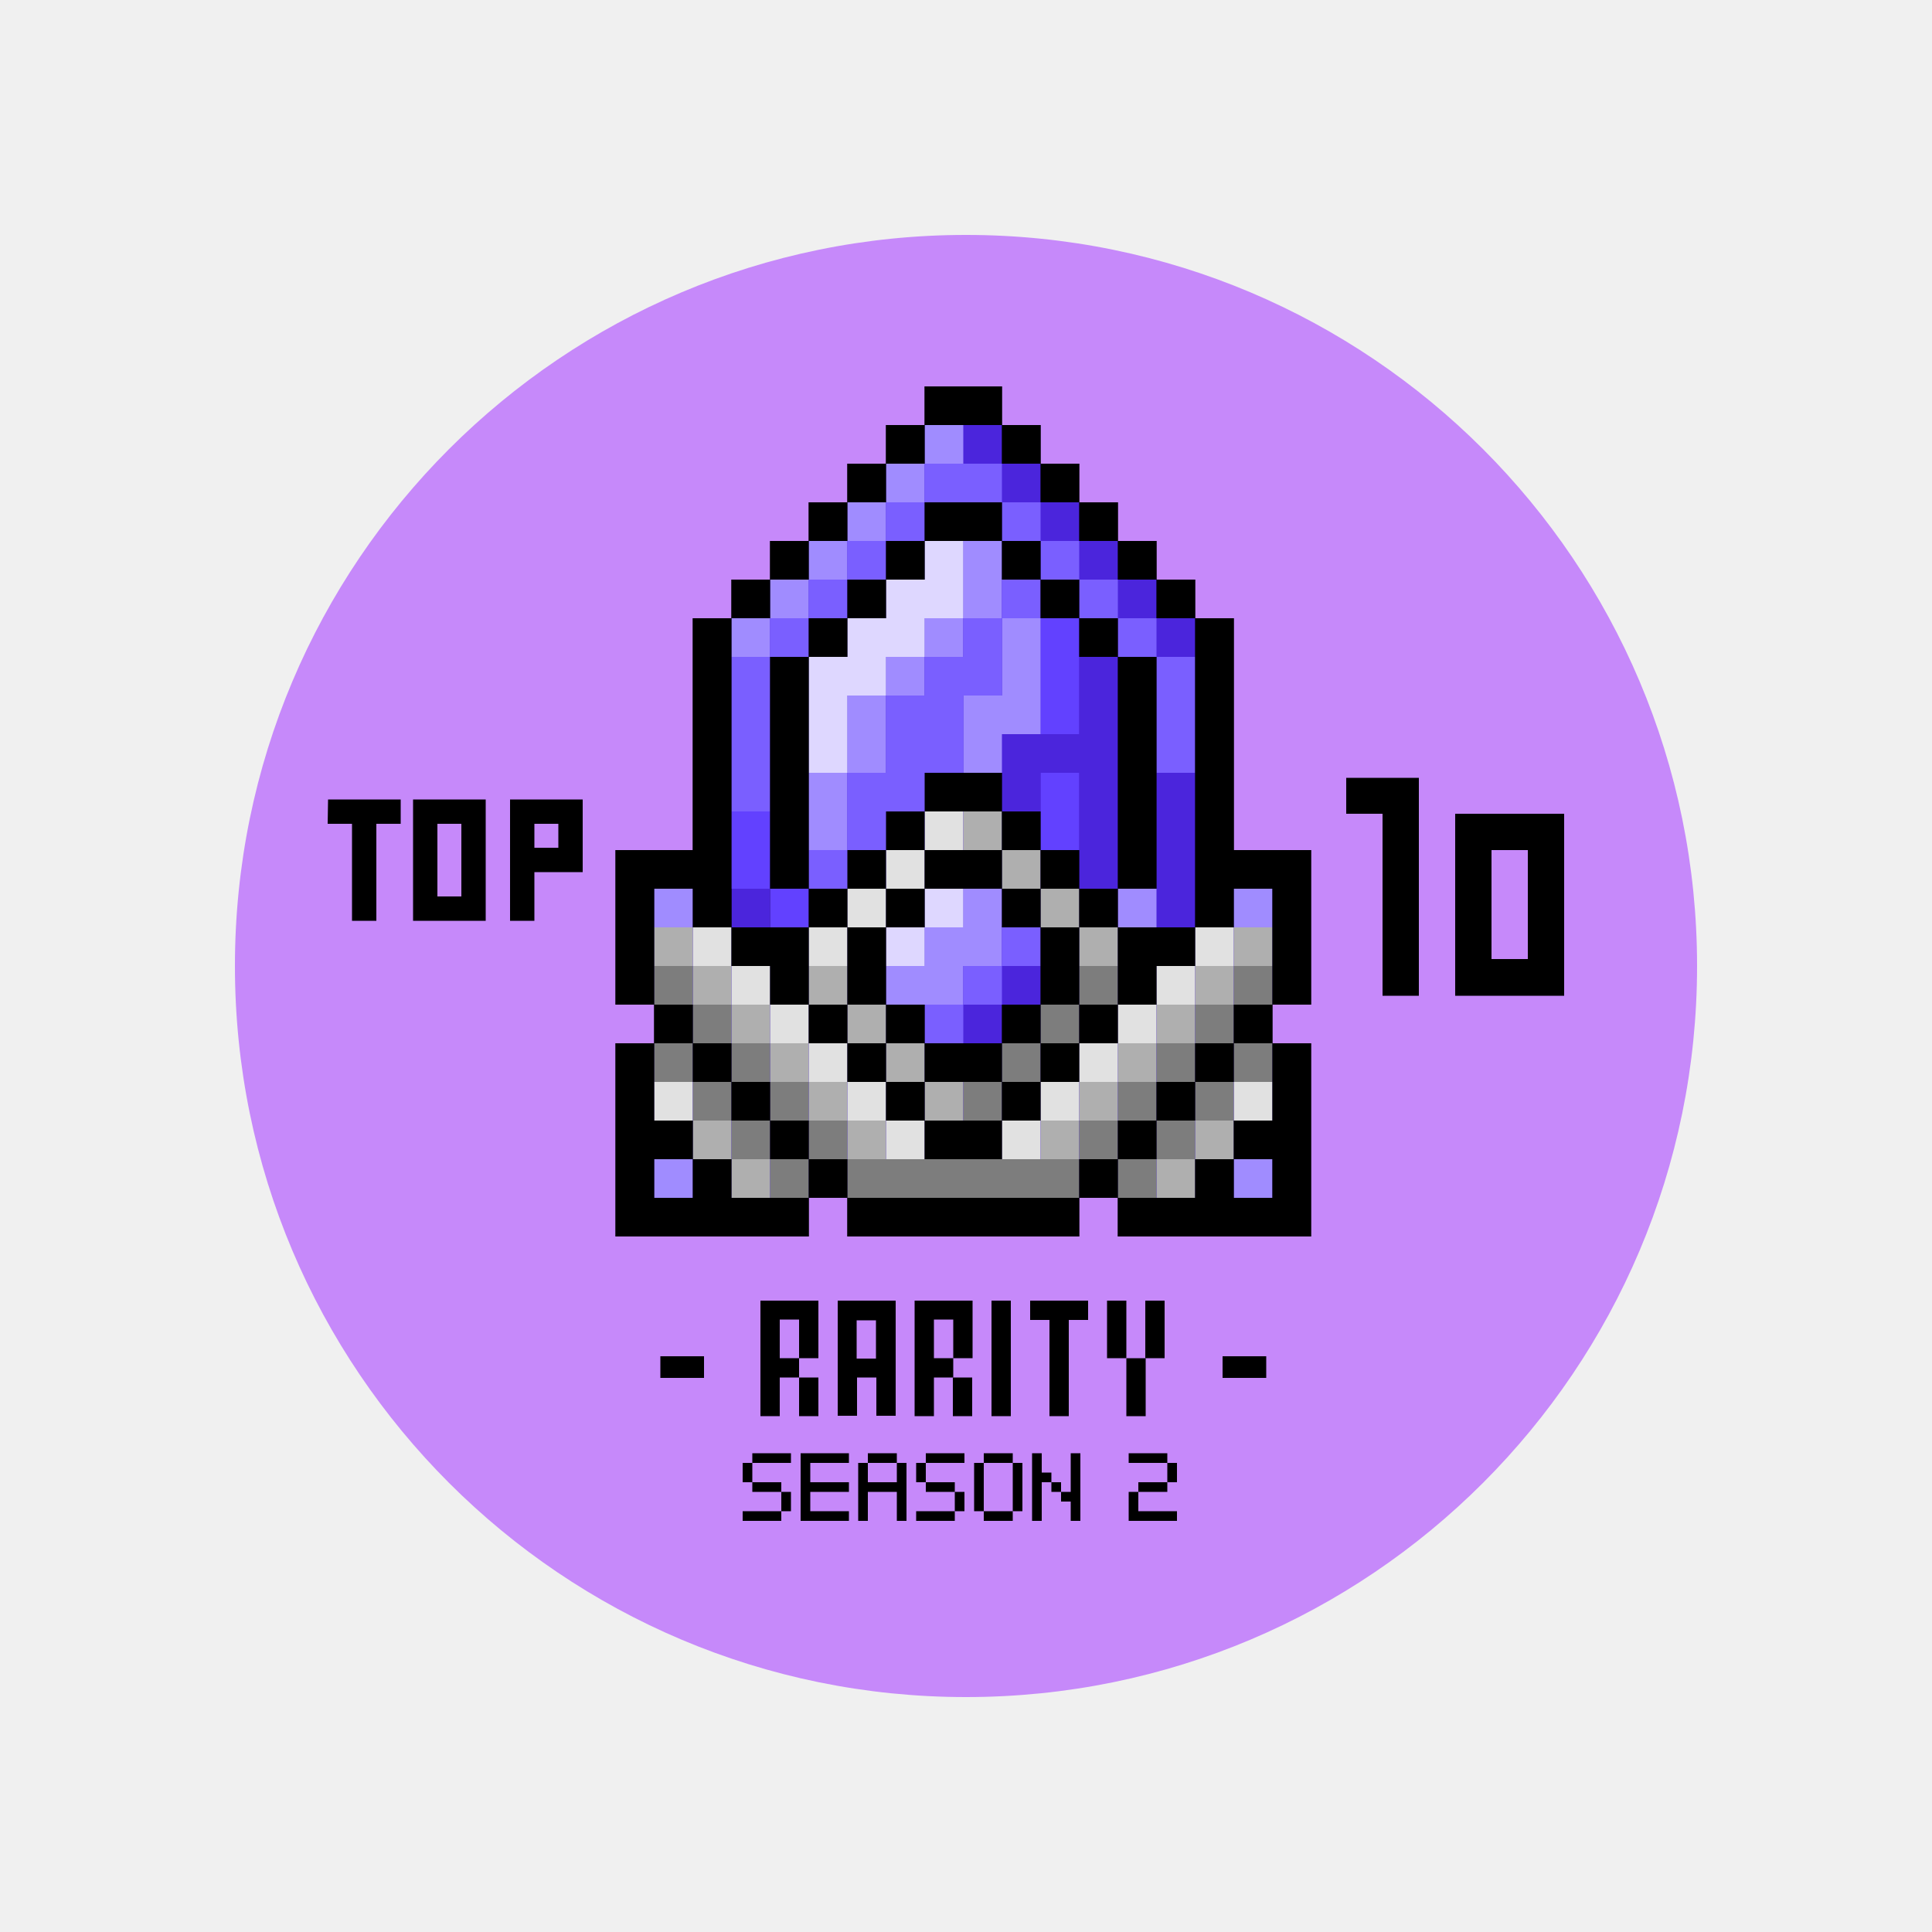
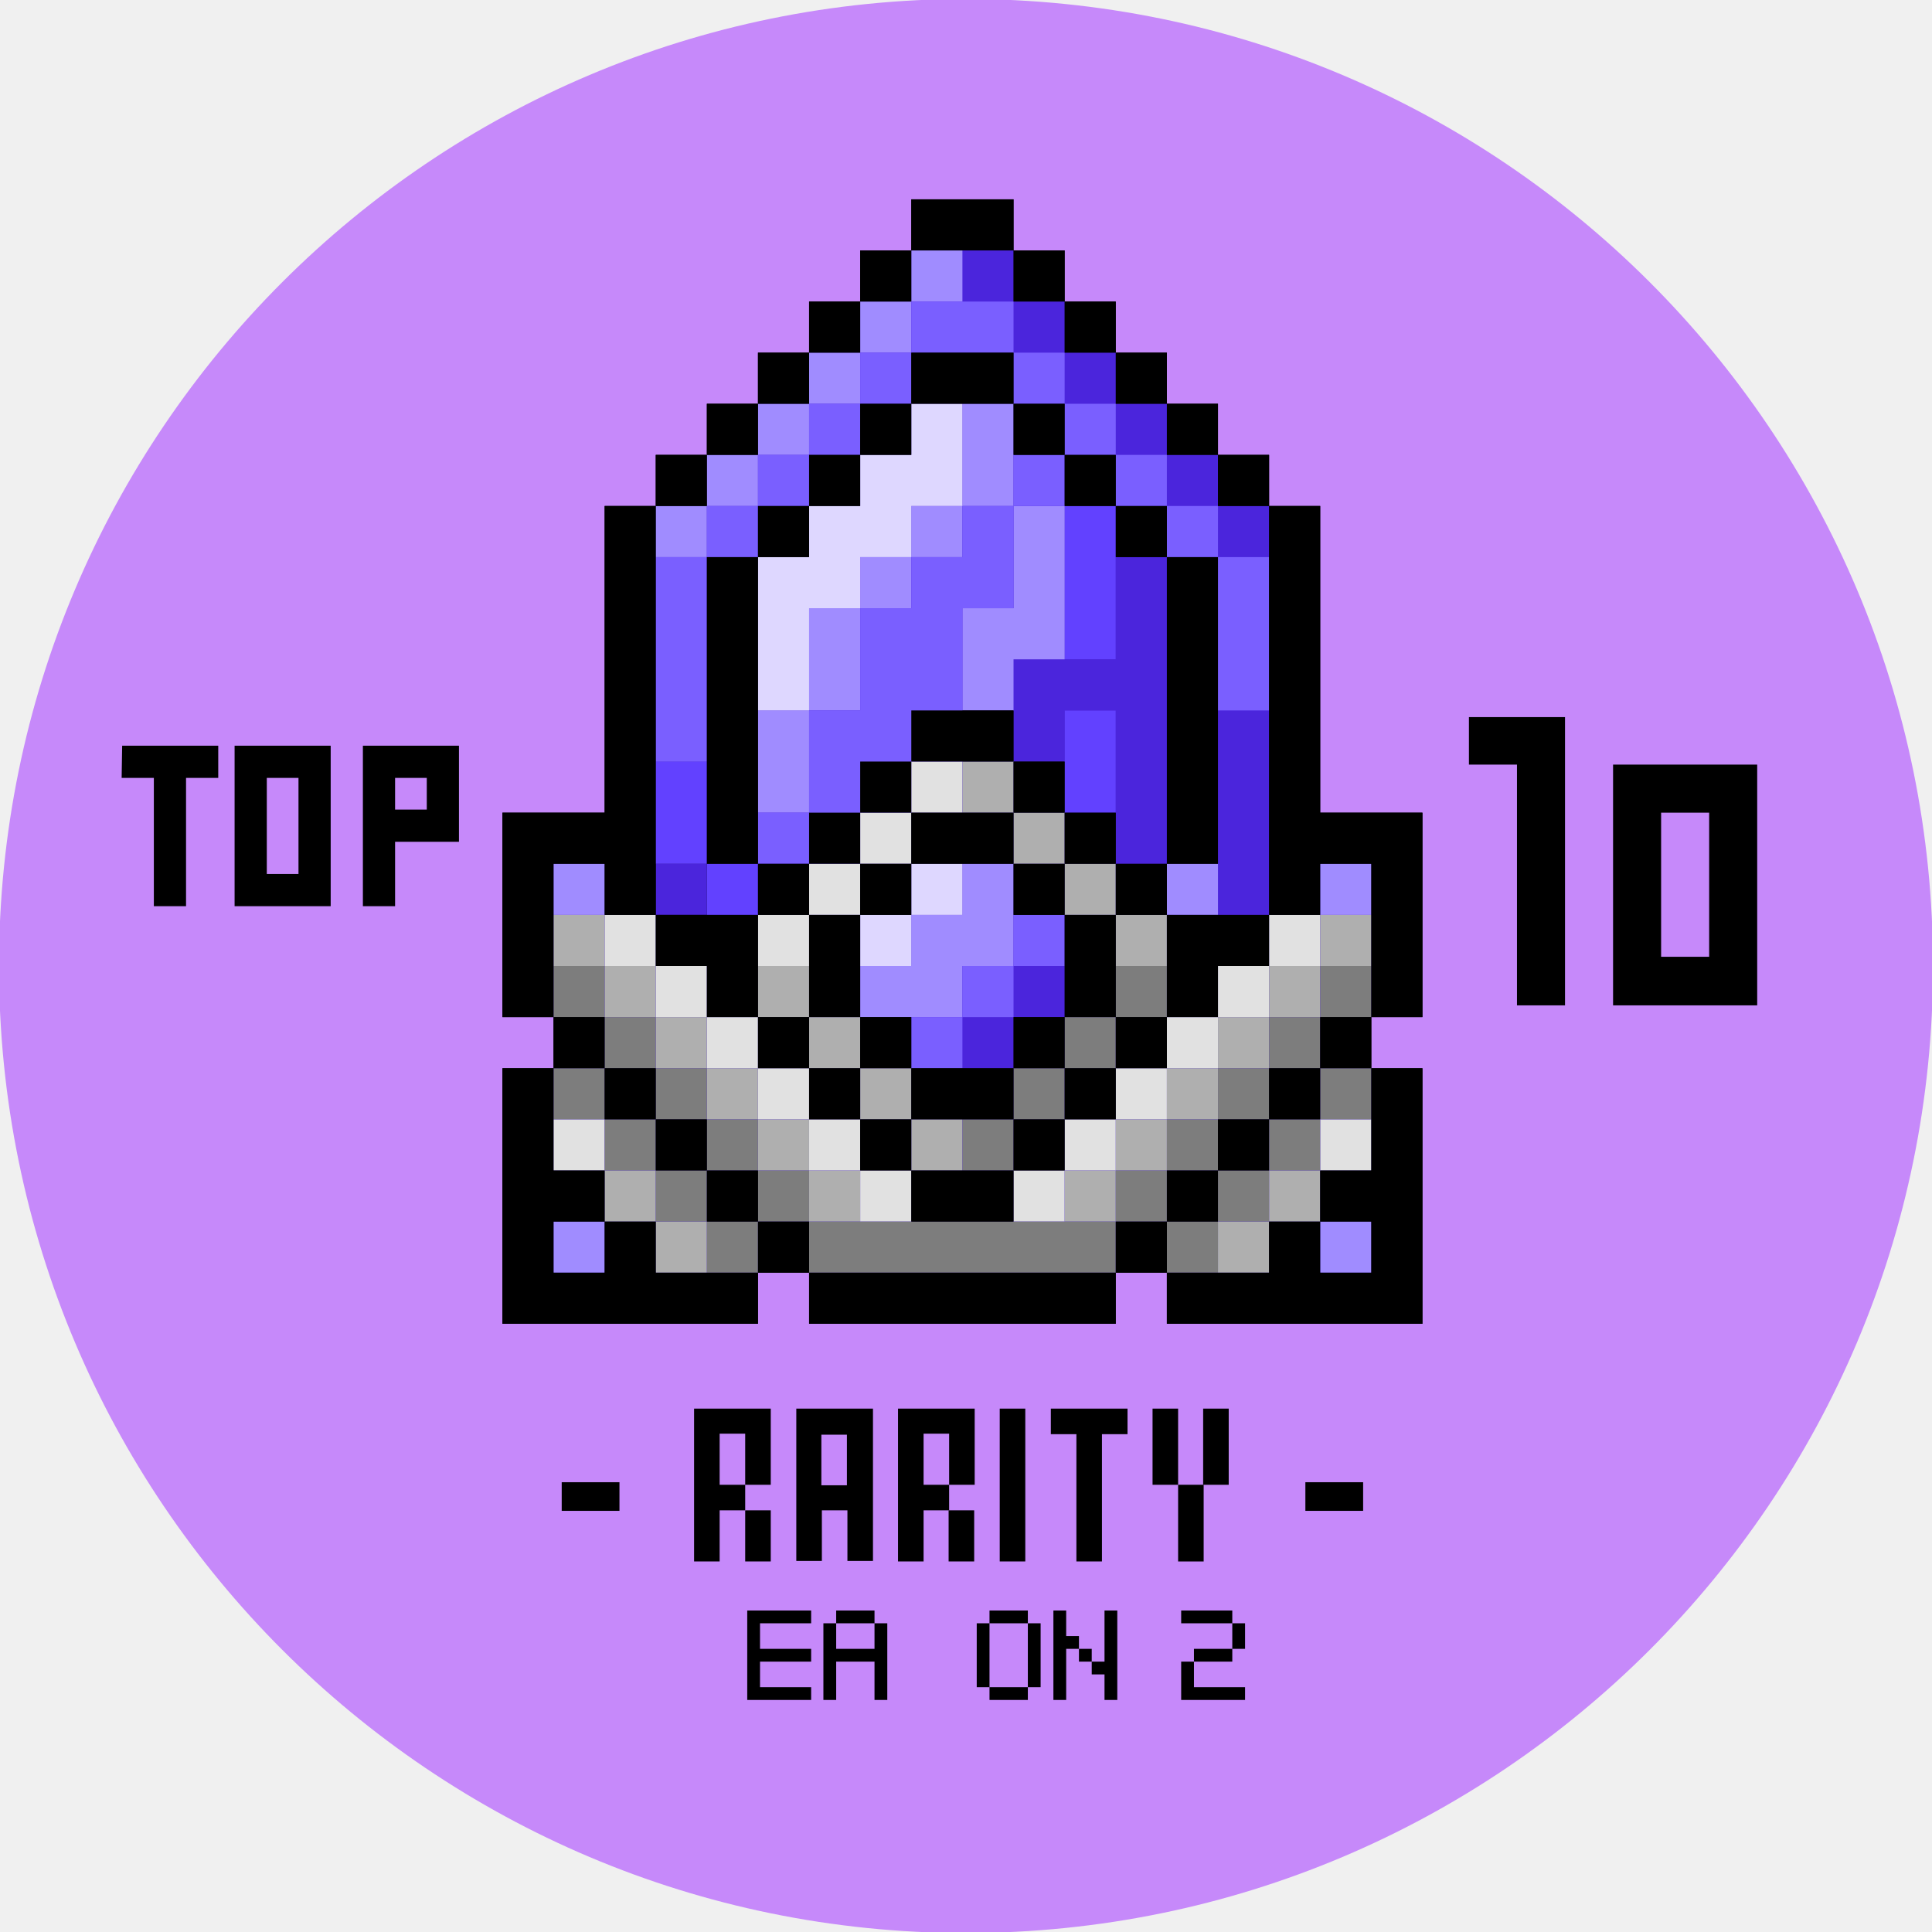
- <svg xmlns="http://www.w3.org/2000/svg" viewBox="0 0 500 500">
-   <circle cx="250" cy="250" r="189.2" fill="#c689fa" />
-   <use href="#B" />
-   <path d="M209.7 378.6v5h10v2.5h-10v5h10v2.5h-12.5v-17.5h12.5v2.5h-10zm24.9 0v15h-2.5v-7.5h-7.5v7.5h-2.5v-15h2.5v5h7.5v-5h2.5zm-2.5 0h-7.5v-2.5h7.5v2.5z" />
-   <use href="#B" x="44.9" />
-   <path d="M254.6 378.6v12.5h-2.5v-12.5h2.5zm7.5 0h-7.5v-2.5h7.5v2.5zm-7.5 12.5h7.5v2.5h-7.5v-2.5h0zm10-12.5v12.5h-2.5v-12.5h2.5zm7.5 2.5v2.5h-2.5v10h-2.5v-17.5h2.5v5h2.5zm2.5 2.5v2.5h-2.5v-2.5h2.5zm5-7.5v17.5h-2.5v-5h-2.5v-2.5h2.5v-10h2.5zm22.5 0v2.5h-10v-2.5h10zm-7.5 10v5h10v2.5h-12.5v-7.5h2.5zm7.5 0h-7.5v-2.5h7.5v2.5zm2.5-2.5h-2.5v-5h2.5v5zm23.1-27V351h-11.3v5.6h11.3zm-145.5 0V351h-11.3v5.6h11.3zm14.6-20v29.9h5v-10h5v-5h-5v-10h5v10h5v-14.9h-15z" />
-   <path d="M206.8 366.5h5v-10h-5v10zm10-29.9v29.8h5v-9.9h5v9.9h5v-29.8h-15zm9.9 15h-5v-9.9h5v9.9zm10-15v29.9h5v-10h5v-5h-5v-10h5v10h5v-14.9h-15z" />
-   <path d="M246.6 366.5h5v-10h-5v10zm10 0h5v-29.9h-5v29.9zm10-29.9v5h5v24.9h5v-24.9h5v-5h-15zm29.8 0v14.9h5v-14.9h-5zm-4.9 0h-5v14.9h5v-14.9z" />
-   <path d="M291.5 366.5h5v-15h-5v15zm56.9-155.9h9.4v47.1h9.4v-56.4h-18.8v9.3h0zm28.2 0v47.1h28.2v-47.1h-28.2zm18.8 37.6H386V220h9.4v28.2zm-288.5-41.3v31.4h18.8v-31.4h-18.8zm12.5 25.1h-6.2v-18.8h6.2V232zm12.6-25.1v31.4h6.3v-12.6h12.5v-18.8H132zm6.3 12.5v-6.2h6.2v6.2h-6.2zm-53.5-6.2h6.3v25.1h6.3v-25.1h6.3v-6.3H84.9l-.1 6.3h0zm234.5 6.8v-60h-10v-10h-10v-10h-10v-10h-10v-10h-10v-10h-10v-10h-20v10h-10v10h-10v10h-10v10h-10v10h-10v10h-10v60h-20v40h10v10h-10v50h50v-10h10v10h60v-10h10v10h50v-50h-10v-10h10v-40h-20z" />
-   <g fill="#4b25dc">
-     <path d="M199.3 230h10v10h-10zm120 0v10h-10v10h-10v10h-10v10h-10v10h-10v10h-10v10h-20v-10h-10v-10h-10v-10h-10v-10h-10v-10h-10v-10h-10v-10h-10v30h10v10h10v10h10v10h10v10h10v10h60v-10h10v-10h10v-10h10v-10h10v-10h10v-30h-10zm-150 70h10v10h-10zm150 0h10v10h-10z" />
-     <path d="M199.3 170h10v-10h10v-10h10v-10h10v-10h20v10h10v10h10v10h10v10h10v60h-10v10h20v-80h-10v-10h-10v-10h-10v-10h-10v-10h-10v-10h-20v10h-10v10h-10v10h-10v10h-10v10h-10v70h10v-60zm70 70h-10v-10h-20v10h-10v20h10v10h20v-10h10v-20z" />
-     <path d="M229.3 230h10v-10h20v-10h-10v-10h10v10h10v10h10v10h10v-60h-10v-10h-10v-10h-10v-10h-20v10h-10v10h-10v10h-10v60h10v10h10v-10zm0 40h10v10h-10z" />
-     <path d="M269.3 230h10v10h-10z" />
-     <path d="M259.3 220h10v10h-10zm-40 30v-10h-10v20h10v-10z" />
-     <path d="M289.3 240h-10v20h10v-20zm-70 20h10v10h-10zm40 10h10v10h-10z" />
-     <path d="M249.3 280h-10v10h20v-10h-10zm20-20h10v10h-10zm-70 30h-10v-10h-10v-10h-10v20h10v10h10v10h20v-10h-10v-10zm110-10v10h-10v10h-10v10h20v-10h10v-10h10v-20h-10v10h-10z" />
+ <svg xmlns="http://www.w3.org/2000/svg" width="378" height="378" viewBox="0 0 378 378" fill="none">
+   <g clip-path="url(#clip0_1_1068)">
+     <path d="M189 378.2C293.492 378.2 378.2 293.492 378.2 189C378.2 84.508 293.492 -0.2 189 -0.2C84.508 -0.2 -0.2 84.508 -0.2 189C-0.2 293.492 84.508 378.2 189 378.2Z" fill="#C689FA" />
+     <path d="M148.7 317.6V322.6H158.7V325.1H148.7V330.1H158.7V332.6H146.2V315.1H158.7V317.6H148.7ZM173.6 317.6V332.6H171.1V325.1H163.6V332.6H161.1V317.6H163.6V322.6H171.1V317.6H173.6ZM171.1 317.6H163.6V315.1H171.1V317.6Z" fill="black" />
+     <path d="M193.6 317.6V330.1H191.1V317.6H193.6ZM201.1 317.6H193.6V315.1H201.1V317.6ZM193.6 330.1H201.1V332.6H193.6V330.1ZM203.6 317.6V330.1H201.1V317.6H203.6ZM211.1 320.1V322.6H208.6V332.6H206.1V315.1H208.6V320.1H211.1ZM213.6 322.6V325.1H211.1V322.6H213.6ZM218.6 315.1V332.6H216.1V327.6H213.6V325.1H216.1V315.1H218.6ZM241.1 315.1V317.6H231.1V315.1H241.1ZM233.6 325.1V330.1H243.6V332.6H231.1V325.1H233.6ZM241.1 325.1H233.6V322.6H241.1V325.1ZM243.6 322.6H241.1V317.6H243.6V322.6ZM266.7 295.6V290H255.4V295.6H266.7ZM121.2 295.6V290H109.9V295.6H121.2ZM135.8 275.6V305.5H140.8V295.5H145.8V290.5H140.8V280.5H145.8V290.5H150.8V275.6H135.8Z" fill="black" />
+     <path d="M145.8 305.5H150.8V295.5H145.8V305.5ZM155.8 275.6V305.4H160.8V295.5H165.8V305.4H170.8V275.6H155.8ZM165.7 290.6H160.7V280.7H165.7V290.6ZM175.7 275.6V305.5H180.7V295.5H185.7V290.5H180.7V280.5H185.7V290.5H190.7V275.6H175.7Z" fill="black" />
+     <path d="M185.6 305.5H190.6V295.5H185.6V305.5ZM195.6 305.5H200.6V275.6H195.6V305.5ZM205.6 275.6V280.6H210.6V305.5H215.6V280.6H220.6V275.6H205.6ZM235.4 275.6V290.5H240.4V275.6H235.4ZM230.5 275.6H225.5V290.5H230.5V275.6Z" fill="black" />
+     <path d="M230.5 305.5H235.5V290.5H230.5V305.5ZM287.4 149.6H296.8V196.7H306.2V140.3H287.4V149.6V149.6ZM315.6 149.6V196.7H343.8V149.6H315.6ZM334.4 187.2H325V159H334.4V187.2ZM45.9 145.9V177.3H64.7V145.9H45.9ZM58.4 171H52.2V152.2H58.4V171V171ZM71 145.9V177.3H77.3V164.7H89.8V145.9H71V145.9ZM77.3 158.4V152.2H83.5V158.4H77.3ZM23.8 152.2H30.1V177.3H36.4V152.2H42.7V145.9H23.9L23.8 152.2V152.2ZM258.3 159V99H248.3V89H238.3V79H228.3V69H218.3V59H208.3V49H198.3V39H178.3V49H168.3V59H158.3V69H148.3V79H138.3V89H128.3V99H118.3V159H98.3V199H108.3V209H98.3V259H148.3V249H158.3V259H218.3V249H228.3V259H278.3V209H268.3V199H278.3V159H258.3Z" fill="black" />
+     <path d="M138.3 169H148.3V179H138.3V169ZM258.3 169V179H248.3V189H238.3V199H228.3V209H218.3V219H208.3V229H198.3V239H178.3V229H168.3V219H158.3V209H148.3V199H138.3V189H128.3V179H118.3V169H108.3V199H118.3V209H128.3V219H138.3V229H148.3V239H158.3V249H218.3V239H228.3V229H238.3V219H248.3V209H258.3V199H268.3V169H258.3ZM108.3 239H118.3V249H108.3V239ZM258.3 239H268.3V249H258.3V239Z" fill="#4B25DC" />
+     <path d="M138.3 109H148.3V99H158.3V89H168.3V79H178.3V69H198.3V79H208.3V89H218.3V99H228.3V109H238.3V169H228.3V179H248.3V99H238.3V89H228.3V79H218.3V69H208.3V59H198.3V49H178.3V59H168.3V69H158.3V79H148.3V89H138.3V99H128.3V169H138.3V109ZM208.3 179H198.3V169H178.3V179H168.3V199H178.3V209H198.3V199H208.3V179Z" fill="#4B25DC" />
+     <path d="M168.3 169H178.3V159H198.3V149H188.3V139H198.3V149H208.3V159H218.3V169H228.3V109H218.3V99H208.3V89H198.3V79H178.3V89H168.3V99H158.3V109H148.3V169H158.3V179H168.3V169ZM168.3 209H178.3V219H168.3V209Z" fill="#4B25DC" />
+     <path d="M208.3 169H218.3V179H208.3V169Z" fill="#4B25DC" />
+     <path d="M198.3 159H208.3V169H198.3V159ZM158.3 189V179H148.3V199H158.3V189Z" fill="#4B25DC" />
+     <path d="M228.3 179H218.3V199H228.3V179ZM158.3 199H168.3V209H158.3V199ZM198.3 209H208.3V219H198.3V209Z" fill="#4B25DC" />
+     <path d="M188.3 219H178.3V229H198.3V219H188.3ZM208.3 199H218.3V209H208.3V199ZM138.3 229H128.3V219H118.3V209H108.3V229H118.3V239H128.3V249H148.3V239H138.3V229ZM248.3 219V229H238.3V239H228.3V249H248.3V239H258.3V229H268.3V209H258.3V219H248.3Z" fill="#4B25DC" />
+     <path d="M208.3 99V129H218.3V99H208.3ZM208.3 149V159H218.3V139H208.3V149ZM138.3 149H128.3V169H138.3V149Z" fill="#6241FF" />
+     <path d="M138.3 169H148.3V179H138.3V169Z" fill="#6241FF" />
+     <path d="M128.3 169H138.3V179H128.3V169ZM218.3 119V129H198.3V149H208.3V139H218.3V169H228.3V109H218.3V119ZM188.3 49H198.3V59H188.3V49Z" fill="#4B25DC" />
+     <path d="M198.3 59H208.3V69H198.3V59Z" fill="#4B25DC" />
+     <path d="M208.3 69H218.3V79H208.3V69Z" fill="#4B25DC" />
+     <path d="M218.3 79H228.3V89H218.3V79Z" fill="#4B25DC" />
+     <path d="M228.3 89H238.3V99H228.3V89Z" fill="#4B25DC" />
+     <path d="M238.3 99H248.3V109H238.3V99ZM238.3 149V179H248.3V139H238.3V149ZM188.3 199H198.3V209H188.3V199Z" fill="#4B25DC" />
+     <path d="M198.3 189H208.3V199H198.3V189Z" fill="#4B25DC" />
+     <path d="M198.3 79H188.3V99H198.3V79ZM158.3 129V139H168.3V119H158.3V129Z" fill="#A08CFF" />
+     <path d="M148.3 149V159H158.3V139H148.3V149ZM168.3 109H178.3V119H168.3V109Z" fill="#A08CFF" />
+     <path d="M178.3 99H188.3V109H178.3V99ZM198.3 109V119H188.3V139H198.3V129H208.3V99H198.3V109ZM178.3 49H188.3V59H178.3V49Z" fill="#A08CFF" />
+     <path d="M168.3 59H178.3V69H168.3V59Z" fill="#A08CFF" />
+     <path d="M158.3 69H168.3V79H158.3V69Z" fill="#A08CFF" />
+     <path d="M148.3 79H158.3V89H148.3V79Z" fill="#A08CFF" />
+     <path d="M138.3 89H148.3V99H138.3V89Z" fill="#A08CFF" />
+     <path d="M128.3 99H138.3V109H128.3V99ZM228.3 169H238.3V179H228.3V169ZM258.3 169H268.3V179H258.3V169ZM108.3 239H118.3V249H108.3V239ZM258.3 239H268.3V249H258.3V239ZM108.3 169H118.3V179H108.3V169ZM188.3 179H178.3V189H168.3V199H188.3V189H198.3V169H188.3V179Z" fill="#A08CFF" />
+     <path d="M188.3 109H178.3V119H168.3V139H158.3V159H148.3V169H168.3V159H178.3V149H188.3V119H198.3V99H188.3V109Z" fill="#7A5FFF" />
+     <path d="M198.3 89H208.3V99H198.3V89ZM128.3 119V149H138.3V109H128.3V119ZM188.3 59H178.3V69H198.3V59H188.3Z" fill="#7A5FFF" />
+     <path d="M198.3 69H208.3V79H198.3V69Z" fill="#7A5FFF" />
+     <path d="M208.3 79H218.3V89H208.3V79Z" fill="#7A5FFF" />
+     <path d="M218.3 89H228.3V99H218.3V89Z" fill="#7A5FFF" />
+     <path d="M228.3 99H238.3V109H228.3V99Z" fill="#7A5FFF" />
+     <path d="M238.3 109V139H248.3V109H238.3ZM168.3 69H178.3V79H168.3V69Z" fill="#7A5FFF" />
+     <path d="M158.3 79H168.3V89H158.3V79Z" fill="#7A5FFF" />
+     <path d="M148.3 89H158.3V99H148.3V89Z" fill="#7A5FFF" />
+     <path d="M138.3 99H148.3V109H138.3V99ZM188.3 189H198.3V199H188.3V189Z" fill="#7A5FFF" />
+     <path d="M178.3 199H188.3V209H178.3V199ZM198.3 179H208.3V189H198.3V179Z" fill="#7A5FFF" />
+     <path d="M178.3 79V89H168.3V99H158.3V109H148.3V139H158.3V119H168.3V109H178.3V99H188.3V79H178.3ZM178.3 169H188.3V179H178.3V169Z" fill="#DED7FF" />
+     <path d="M168.3 179H178.3V189H168.3V179Z" fill="#DED7FF" />
+     <path d="M198.3 229H208.3V239H198.3V229Z" fill="#E1E1E1" />
+     <path d="M208.3 219H218.3V229H208.3V219Z" fill="#E1E1E1" />
+     <path d="M218.3 209H228.3V219H218.3V209Z" fill="#E1E1E1" />
+     <path d="M228.3 199H238.3V209H228.3V199Z" fill="#E1E1E1" />
+     <path d="M238.3 189H248.3V199H238.3V189Z" fill="#E1E1E1" />
+     <path d="M248.3 179H258.3V189H248.3V179ZM108.3 219H118.3V229H108.3V219ZM258.3 219H268.3V229H258.3V219ZM168.3 229H178.3V239H168.3V229Z" fill="#E1E1E1" />
+     <path d="M158.3 219H168.3V229H158.3V219Z" fill="#E1E1E1" />
+     <path d="M148.3 209H158.3V219H148.3V209Z" fill="#E1E1E1" />
+     <path d="M138.3 199H148.3V209H138.3V199Z" fill="#E1E1E1" />
+     <path d="M128.3 189H138.3V199H128.3V189ZM178.3 149H188.3V159H178.3V149Z" fill="#E1E1E1" />
+     <path d="M168.3 159H178.3V169H168.3V159ZM148.3 179H158.3V189H148.3V179Z" fill="#E1E1E1" />
+     <path d="M158.3 169H168.3V179H158.3V169ZM118.3 179H128.3V189H118.3V179Z" fill="#E1E1E1" />
+     <path d="M208.3 229H218.3V239H208.3V229ZM178.3 219H188.3V229H178.3V219Z" fill="#AFAFAF" />
+     <path d="M218.3 219H228.3V229H218.3V219ZM248.3 189H258.3V199H248.3V189Z" fill="#AFAFAF" />
+     <path d="M258.3 179H268.3V189H258.3V179ZM228.3 209H238.3V219H228.3V209Z" fill="#AFAFAF" />
+     <path d="M238.3 199H248.3V209H238.3V199ZM118.3 229H128.3V239H118.3V229Z" fill="#AFAFAF" />
+     <path d="M128.3 239H138.3V249H128.3V239ZM248.3 229H258.3V239H248.3V229Z" fill="#AFAFAF" />
+     <path d="M238.3 239H248.3V249H238.3V239ZM158.3 229H168.3V239H158.3V229ZM168.3 209H178.3V219H168.3V209ZM188.3 149H198.3V159H188.3V149ZM208.3 169H218.3V179H208.3V169Z" fill="#AFAFAF" />
+     <path d="M198.3 159H208.3V169H198.3V159ZM148.3 189H158.3V199H148.3V189Z" fill="#AFAFAF" />
+     <path d="M218.3 179H228.3V189H218.3V179ZM158.3 199H168.3V209H158.3V199ZM148.3 219H158.3V229H148.3V219ZM118.3 189H128.3V199H118.3V189Z" fill="#AFAFAF" />
+     <path d="M108.3 179H118.3V189H108.3V179ZM138.3 209H148.3V219H138.3V209Z" fill="#AFAFAF" />
+     <path d="M128.3 199H138.3V209H128.3V199Z" fill="#AFAFAF" />
+     <path d="M198.3 239H158.3V249H218.3V239H198.3ZM198.3 209H208.3V219H198.3V209Z" fill="#7D7D7D" />
+     <path d="M188.3 219H198.3V229H188.3V219ZM208.3 199H218.3V209H208.3V199ZM218.3 229H228.3V239H218.3V229ZM248.3 199H258.3V209H248.3V199Z" fill="#7D7D7D" />
+     <path d="M258.3 189H268.3V199H258.3V189ZM228.3 219H238.3V229H228.3V219Z" fill="#7D7D7D" />
+     <path d="M238.3 209H248.3V219H238.3V209ZM118.3 219H128.3V229H118.3V219Z" fill="#7D7D7D" />
+     <path d="M108.3 209H118.3V219H108.3V209ZM138.3 239H148.3V249H138.3V239Z" fill="#7D7D7D" />
+     <path d="M128.3 229H138.3V239H128.3V229ZM248.3 219H258.3V229H248.3V219Z" fill="#7D7D7D" />
+     <path d="M258.3 209H268.3V219H258.3V209ZM228.3 239H238.3V249H228.3V239Z" fill="#7D7D7D" />
+     <path d="M238.3 229H248.3V239H238.3V229ZM218.3 189H228.3V199H218.3V189ZM148.3 229H158.3V239H148.3V229ZM118.3 199H128.3V209H118.3V199Z" fill="#7D7D7D" />
+     <path d="M108.3 189H118.3V199H108.3V189ZM138.3 219H148.3V229H138.3V219Z" fill="#7D7D7D" />
+     <path d="M128.3 209H138.3V219H128.3V209Z" fill="#7D7D7D" />
+     <path d="M198.3 39H178.3V49H198.3V39Z" fill="black" />
+     <path d="M198.3 49H208.3V59H198.3V49Z" fill="black" />
+     <path d="M208.3 59H218.3V69H208.3V59Z" fill="black" />
+     <path d="M218.3 69H228.3V79H218.3V69Z" fill="black" />
+     <path d="M228.3 79H238.3V89H228.3V79Z" fill="black" />
+     <path d="M238.3 89H248.3V99H238.3V89ZM168.3 49H178.3V59H168.3V49Z" fill="black" />
+     <path d="M158.3 59H168.3V69H158.3V59Z" fill="black" />
+     <path d="M148.3 69H158.3V79H148.3V69Z" fill="black" />
+     <path d="M138.3 79H148.3V89H138.3V79Z" fill="black" />
+     <path d="M128.3 89H138.3V99H128.3V89ZM228.3 169H238.3V109H228.3V129V169ZM148.3 109H138.3V169H148.3V149V109ZM198.3 69H178.3V79H198.3V69Z" fill="black" />
+     <path d="M168.3 79H178.3V89H168.3V79ZM198.3 79H208.3V89H198.3V79Z" fill="black" />
+     <path d="M208.3 89H218.3V99H208.3V89Z" fill="black" />
+     <path d="M218.3 99H228.3V109H218.3V99ZM158.3 89H168.3V99H158.3V89Z" fill="black" />
+     <path d="M148.3 99H158.3V109H148.3V99ZM178.3 239H198.3V229H178.3V239ZM178.3 219H198.3V209H178.3V219Z" fill="black" />
+     <path d="M198.3 199H208.3V209H198.3V199ZM198.3 149H208.3V159H198.3V149ZM218.3 169H228.3V179H218.3V169Z" fill="black" />
+     <path d="M228.3 199H238.3V189H248.3V179H228.3V199ZM208.3 159H218.3V169H208.3V159ZM258.3 199H268.3V209H258.3V199Z" fill="black" />
+     <path d="M258.3 179V169H268.3V199H278.3V159H268.3H258.3V99H248.3V179H258.3ZM218.3 199H228.3V209H218.3V199Z" fill="black" />
+     <path d="M208.3 209H218.3V219H208.3V209Z" fill="black" />
+     <path d="M198.3 219H208.3V229H198.3V219ZM118.3 209H128.3V219H118.3V209Z" fill="black" />
+     <path d="M128.3 219H138.3V229H128.3V219Z" fill="black" />
+     <path d="M138.3 229H148.3V239H138.3V229Z" fill="black" />
+     <path d="M148.3 239H158.3V249H148.3V239Z" fill="black" />
+     <path d="M128.3 239H118.3V249H108.3V239H118.3V229H108.3V209H98.3V259H148.3V249H128.3V239ZM248.3 209H258.3V219H248.3V209Z" fill="black" />
+     <path d="M238.3 219H248.3V229H238.3V219Z" fill="black" />
+     <path d="M228.3 229H238.3V239H228.3V229Z" fill="black" />
+     <path d="M218.3 239H228.3V249H218.3V239Z" fill="black" />
+     <path d="M158.3 249V259H218.3V249H198.3H158.3ZM258.3 229V239H268.3V249H258.3V239H248.3V249H228.3V259H278.3V209H268.3V229H258.3ZM168.3 199H178.3V209H168.3V199ZM188.3 159H178.3V169H198.3V159H188.3Z" fill="black" />
+     <path d="M198.3 169H208.3V179H198.3V169ZM168.3 169H178.3V179H168.3V169Z" fill="black" />
+     <path d="M208.3 189V199H218.3V179H208.3V189ZM158.3 179V199H168.3V179H158.3Z" fill="black" />
+     <path d="M148.3 169H158.3V179H148.3V169Z" fill="black" />
+     <path d="M128.3 179V189H138.3V199H148.3V179H128.3ZM108.3 199H118.3V209H108.3V199Z" fill="black" />
+     <path d="M108.3 169H118.3V179H128.3V99H118.3V159H98.3V199H108.3V179V169ZM148.3 199H158.3V209H148.3V199Z" fill="black" />
+     <path d="M158.3 209H168.3V219H158.3V209Z" fill="black" />
+     <path d="M168.3 219H178.3V229H168.3V219ZM198.3 139H178.3V149H198.3V139Z" fill="black" />
+     <path d="M168.3 149H178.3V159H168.3V149Z" fill="black" />
+     <path d="M158.3 159H168.3V169H158.3V159Z" fill="black" />
  </g>
-   <g fill="#6241ff">
-     <path d="M269.3 160v30h10v-30h-10zm0 50v10h10v-20h-10v10zm-70 0h-10v20h10v-20z" />
-     <path d="M199.3 230h10v10h-10z" />
-   </g>
-   <g fill="#4b25dc">
-     <path d="M189.3 230h10v10h-10zm90-50v10h-20v20h10v-10h10v30h10v-60h-10v10zm-30-70h10v10h-10z" />
-     <path d="M259.3 120h10v10h-10z" />
-     <path d="M269.3 130h10v10h-10z" />
-     <path d="M279.3 140h10v10h-10z" />
-     <path d="M289.3 150h10v10h-10z" />
-     <path d="M299.3 160h10v10h-10zm0 50v30h10v-40h-10v10zm-50 50h10v10h-10z" />
-     <path d="M259.3 250h10v10h-10z" />
-   </g>
-   <g fill="#a08cff">
-     <path d="M259.3 140h-10v20h10v-20zm-40 50v10h10v-20h-10v10z" />
-     <path d="M209.3 210v10h10v-20h-10v10zm20-40h10v10h-10z" />
-     <path d="M239.3 160h10v10h-10zm20 10v10h-10v20h10v-10h10v-30h-10v10zm-20-60h10v10h-10z" />
-     <path d="M229.3 120h10v10h-10z" />
-     <path d="M219.3 130h10v10h-10z" />
-     <path d="M209.3 140h10v10h-10z" />
-     <path d="M199.3 150h10v10h-10z" />
-     <path d="M189.3 160h10v10h-10zm100 70h10v10h-10zm30 0h10v10h-10zm-150 70h10v10h-10zm150 0h10v10h-10zm-150-70h10v10h-10zm80 10h-10v10h-10v10h20v-10h10v-20h-10v10z" />
-   </g>
-   <g fill="#7a5fff">
-     <path d="M249.3 170h-10v10h-10v20h-10v20h-10v10h20v-10h10v-10h10v-30h10v-20h-10v10z" />
-     <path d="M259.3 150h10v10h-10zm-70 30v30h10v-40h-10v10zm60-60h-10v10h20v-10h-10z" />
-     <path d="M259.3 130h10v10h-10z" />
-     <path d="M269.3 140h10v10h-10z" />
-     <path d="M279.3 150h10v10h-10z" />
-     <path d="M289.3 160h10v10h-10z" />
-     <path d="M299.3 170v30h10v-30h-10zm-70-40h10v10h-10z" />
-     <path d="M219.3 140h10v10h-10z" />
-     <path d="M209.3 150h10v10h-10z" />
-     <path d="M199.3 160h10v10h-10zm50 90h10v10h-10z" />
-     <path d="M239.3 260h10v10h-10zm20-20h10v10h-10z" />
-   </g>
-   <g fill="#ded7ff">
-     <path d="M239.3 140v10h-10v10h-10v10h-10v30h10v-20h10v-10h10v-10h10v-20h-10zm0 90h10v10h-10z" />
-     <path d="M229.3 240h10v10h-10z" />
-   </g>
-   <g fill="#e1e1e1">
-     <path d="M259.3 290h10v10h-10z" />
-     <path d="M269.3 280h10v10h-10z" />
-     <path d="M279.3 270h10v10h-10z" />
-     <path d="M289.3 260h10v10h-10z" />
-     <path d="M299.3 250h10v10h-10z" />
-     <path d="M309.3 240h10v10h-10zm-140 40h10v10h-10zm150 0h10v10h-10zm-90 10h10v10h-10z" />
-     <path d="M219.3 280h10v10h-10z" />
-     <path d="M209.3 270h10v10h-10z" />
-     <path d="M199.3 260h10v10h-10z" />
-     <path d="M189.3 250h10v10h-10zm50-40h10v10h-10z" />
-     <path d="M229.3 220h10v10h-10zm-20 20h10v10h-10z" />
-     <path d="M219.3 230h10v10h-10zm-40 10h10v10h-10z" />
-   </g>
-   <g fill="#afafaf">
-     <path d="M269.3 290h10v10h-10zm-30-10h10v10h-10z" />
-     <path d="M279.3 280h10v10h-10zm30-30h10v10h-10z" />
-     <path d="M319.3 240h10v10h-10zm-30 30h10v10h-10z" />
-     <path d="M299.3 260h10v10h-10zm-120 30h10v10h-10z" />
-     <path d="M189.3 300h10v10h-10zm120-10h10v10h-10z" />
-     <path d="M299.3 300h10v10h-10zm-80-10h10v10h-10zm10-20h10v10h-10zm20-60h10v10h-10zm20 20h10v10h-10z" />
-     <path d="M259.3 220h10v10h-10zm-50 30h10v10h-10z" />
-     <path d="M279.3 240h10v10h-10zm-60 20h10v10h-10zm-10 20h10v10h-10zm-30-30h10v10h-10z" />
-     <path d="M169.3 240h10v10h-10zm30 30h10v10h-10z" />
-     <path d="M189.3 260h10v10h-10z" />
-   </g>
-   <g fill="#7d7d7d">
-     <path d="M259.3 300h-40v10h60v-10h-20zm0-30h10v10h-10z" />
-     <path d="M249.3 280h10v10h-10zm20-20h10v10h-10zm10 30h10v10h-10zm30-30h10v10h-10z" />
-     <path d="M319.3 250h10v10h-10zm-30 30h10v10h-10z" />
-     <path d="M299.3 270h10v10h-10zm-120 10h10v10h-10z" />
-     <path d="M169.3 270h10v10h-10zm30 30h10v10h-10z" />
-     <path d="M189.3 290h10v10h-10zm120-10h10v10h-10z" />
-     <path d="M319.3 270h10v10h-10zm-30 30h10v10h-10z" />
-     <path d="M299.3 290h10v10h-10zm-20-40h10v10h-10zm-70 40h10v10h-10zm-30-30h10v10h-10z" />
-     <path d="M169.3 250h10v10h-10zm30 30h10v10h-10z" />
-     <path d="M189.3 270h10v10h-10z" />
-   </g>
-   <path d="M259.3 100h-20v10h20v-10z" />
-   <path d="M259.3 110h10v10h-10z" />
-   <path d="M269.3 120h10v10h-10z" />
-   <path d="M279.3 130h10v10h-10z" />
-   <path d="M289.3 140h10v10h-10z" />
-   <path d="M299.3 150h10v10h-10zm-70-40h10v10h-10z" />
-   <path d="M219.3 120h10v10h-10z" />
-   <path d="M209.3 130h10v10h-10z" />
-   <path d="M199.3 140h10v10h-10z" />
-   <path d="M189.3 150h10v10h-10zm100 80h10v-60h-10v20 40zm-80-60h-10v60h10v-20-40zm50-40h-20v10h20v-10z" />
-   <path d="M229.3 140h10v10h-10zm30 0h10v10h-10z" />
-   <path d="M269.3 150h10v10h-10z" />
-   <path d="M279.3 160h10v10h-10zm-60-10h10v10h-10z" />
-   <path d="M209.3 160h10v10h-10zm30 140h20v-10h-20v10zm0-20h20v-10h-20v10z" />
-   <path d="M259.3 260h10v10h-10zm0-50h10v10h-10zm20 20h10v10h-10z" />
-   <path d="M289.3 260h10v-10h10v-10h-20v20zm-20-40h10v10h-10zm50 40h10v10h-10z" />
-   <path d="M319.3 240v-10h10v30h10v-40h-10-10v-60h-10v80h10zm-40 20h10v10h-10z" />
-   <path d="M269.3 270h10v10h-10z" />
-   <path d="M259.3 280h10v10h-10zm-80-10h10v10h-10z" />
-   <path d="M189.3 280h10v10h-10z" />
-   <path d="M199.3 290h10v10h-10z" />
-   <path d="M209.3 300h10v10h-10z" />
-   <path d="M189.3 300h-10v10h-10v-10h10v-10h-10v-20h-10v50h50v-10h-20v-10zm120-30h10v10h-10z" />
-   <path d="M299.3 280h10v10h-10z" />
-   <path d="M289.3 290h10v10h-10z" />
-   <path d="M279.3 300h10v10h-10z" />
-   <path d="M219.3 310v10h60v-10h-20-40zm100-20v10h10v10h-10v-10h-10v10h-20v10h50v-50h-10v20h-10zm-90-30h10v10h-10zm20-40h-10v10h20v-10h-10z" />
-   <path d="M259.3 230h10v10h-10zm-30 0h10v10h-10z" />
-   <path d="M269.3 250v10h10v-20h-10v10zm-50-10v20h10v-20h-10z" />
-   <path d="M209.3 230h10v10h-10z" />
-   <path d="M189.3 240v10h10v10h10v-20h-20zm-20 20h10v10h-10z" />
-   <path d="M169.3 230h10v10h10v-80h-10v60h-20v40h10v-20-10zm40 30h10v10h-10z" />
-   <path d="M219.3 270h10v10h-10z" />
-   <path d="M229.3 280h10v10h-10zm30-80h-20v10h20v-10z" />
-   <path d="M229.3 210h10v10h-10z" />
-   <path d="M219.3 220h10v10h-10z" />
  <defs>
-     <path id="B" d="M194.7 378.6v5h-2.5v-5h2.5zm-2.5 12.5h10v2.5h-10v-2.5zm12.5-12.5h-10v-2.5h10v2.5zm-10 7.5v-2.5h7.5v2.5h-7.5zm7.5 5v-5h2.5v5h-2.5z" />
+     <clipPath id="clip0_1_1068">
+       <rect width="378" height="378" fill="white" />
+     </clipPath>
  </defs>
</svg>
